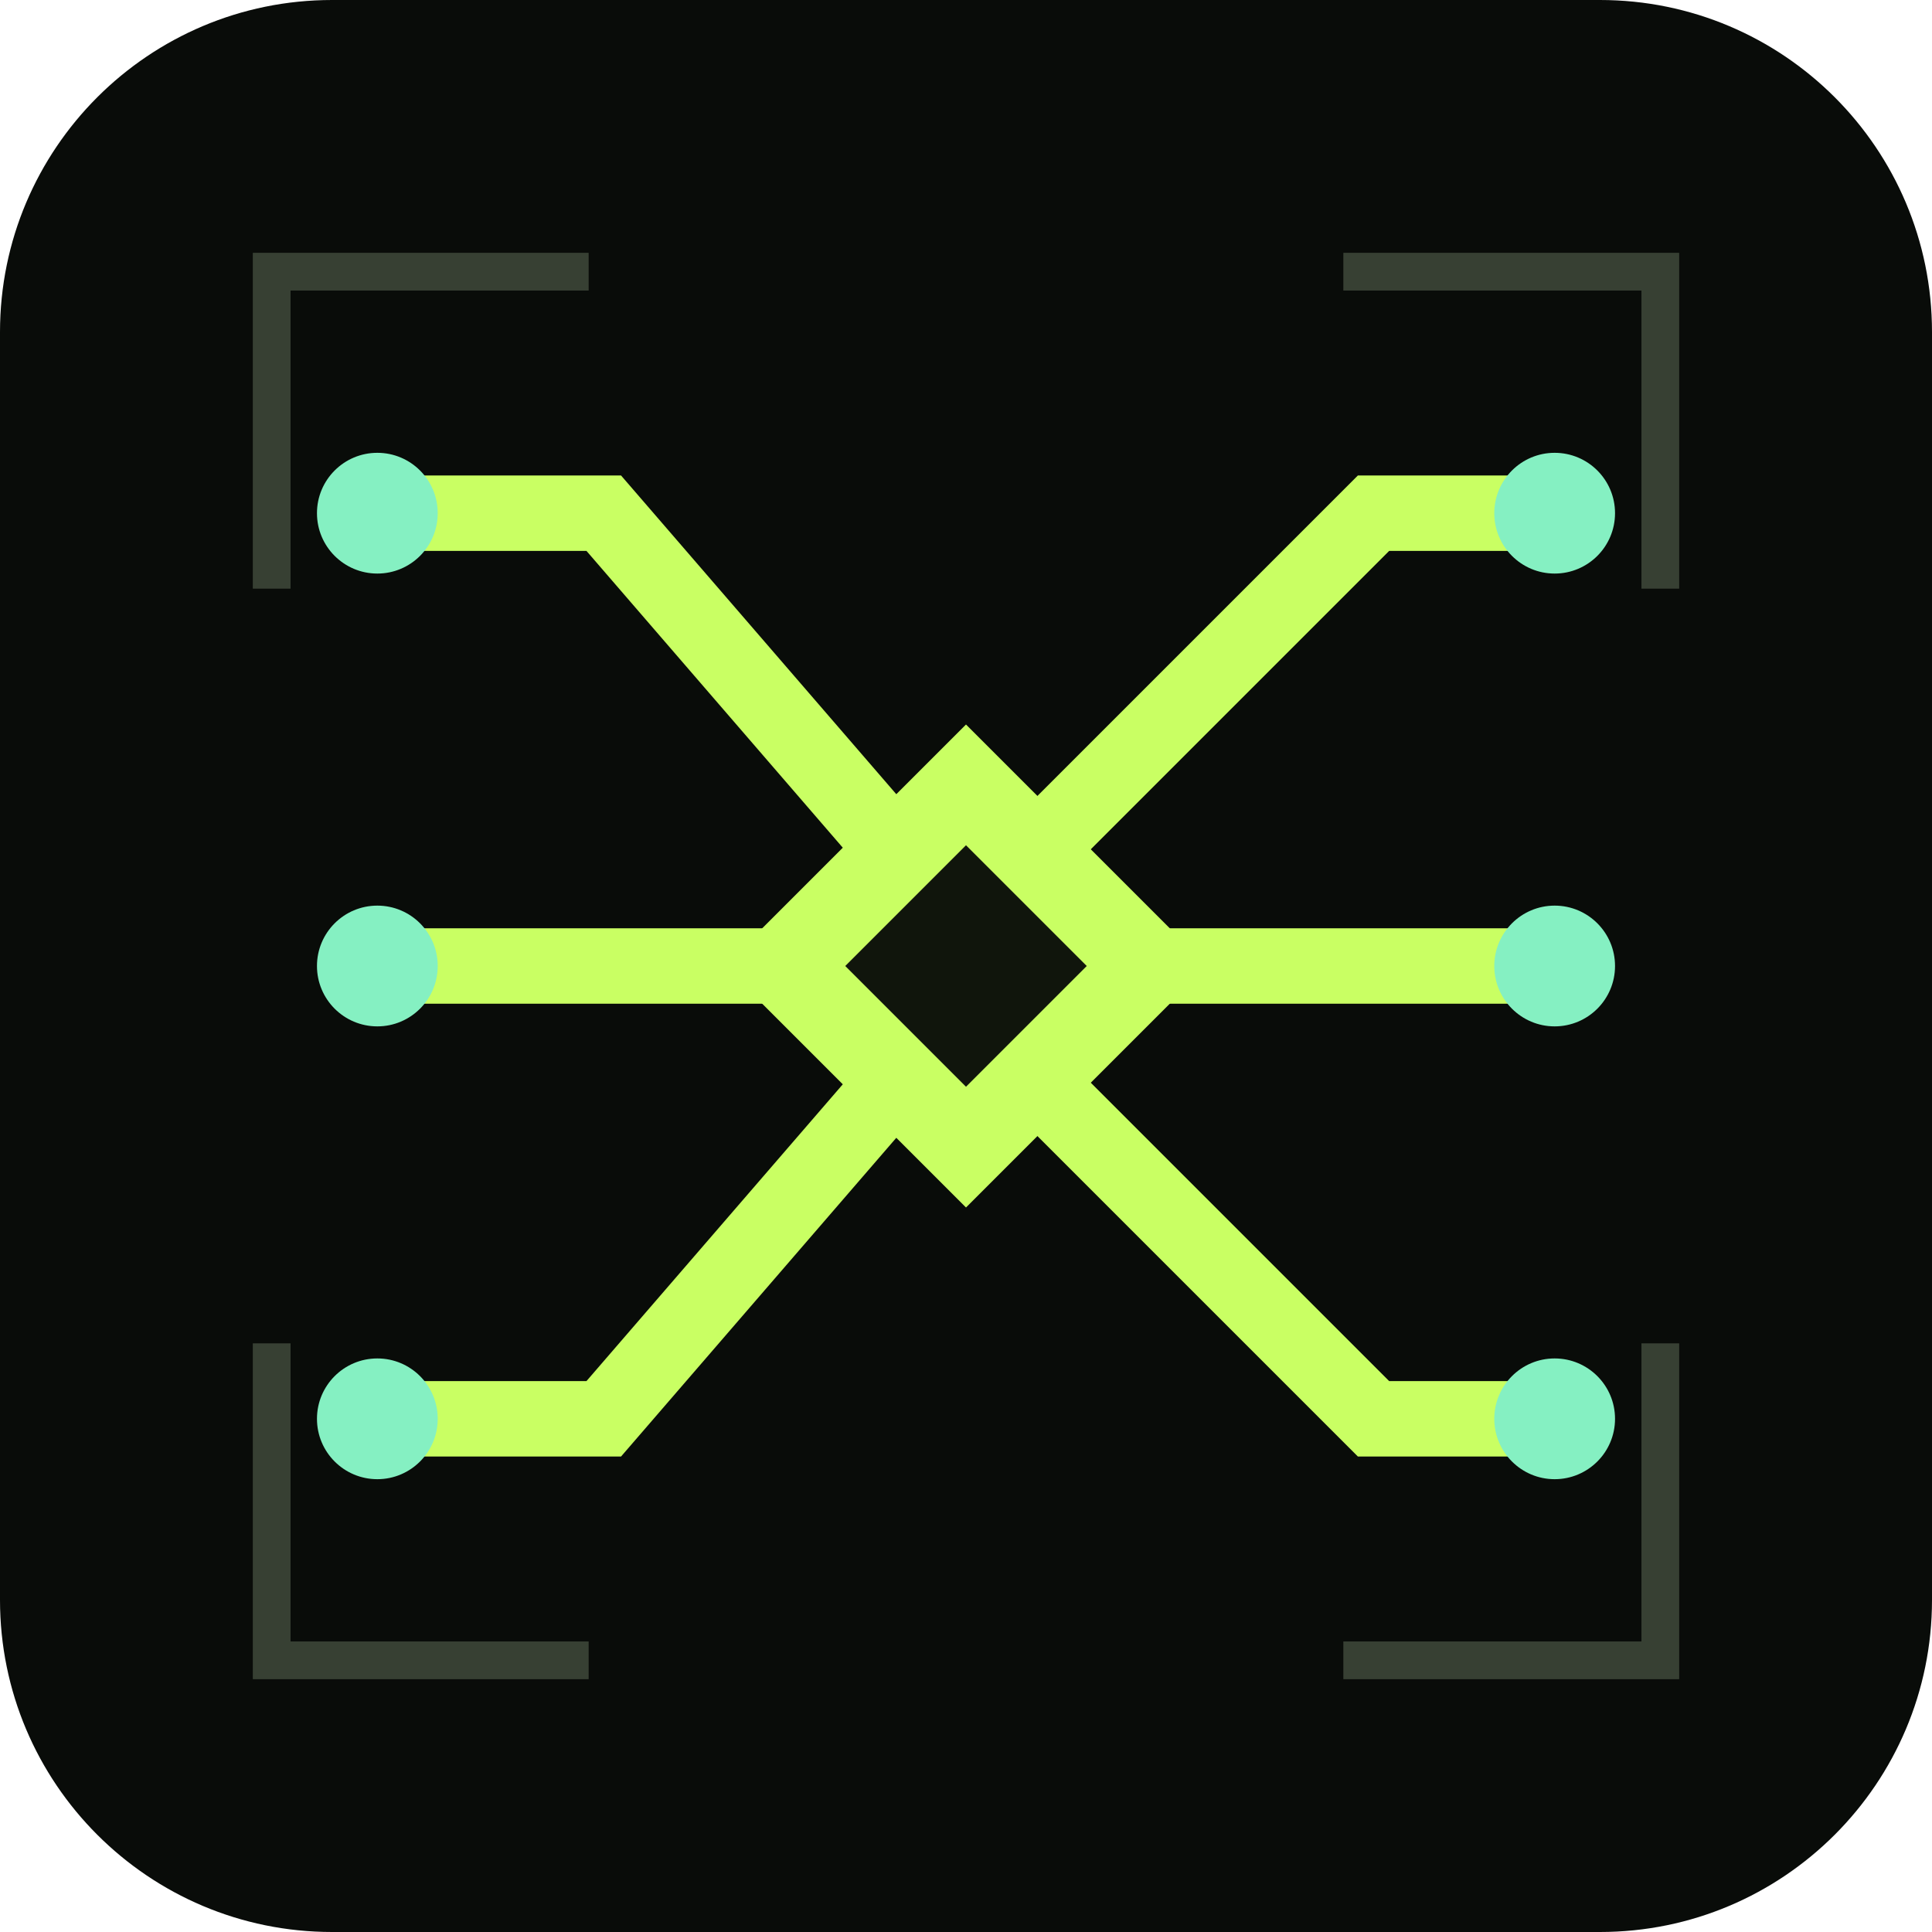
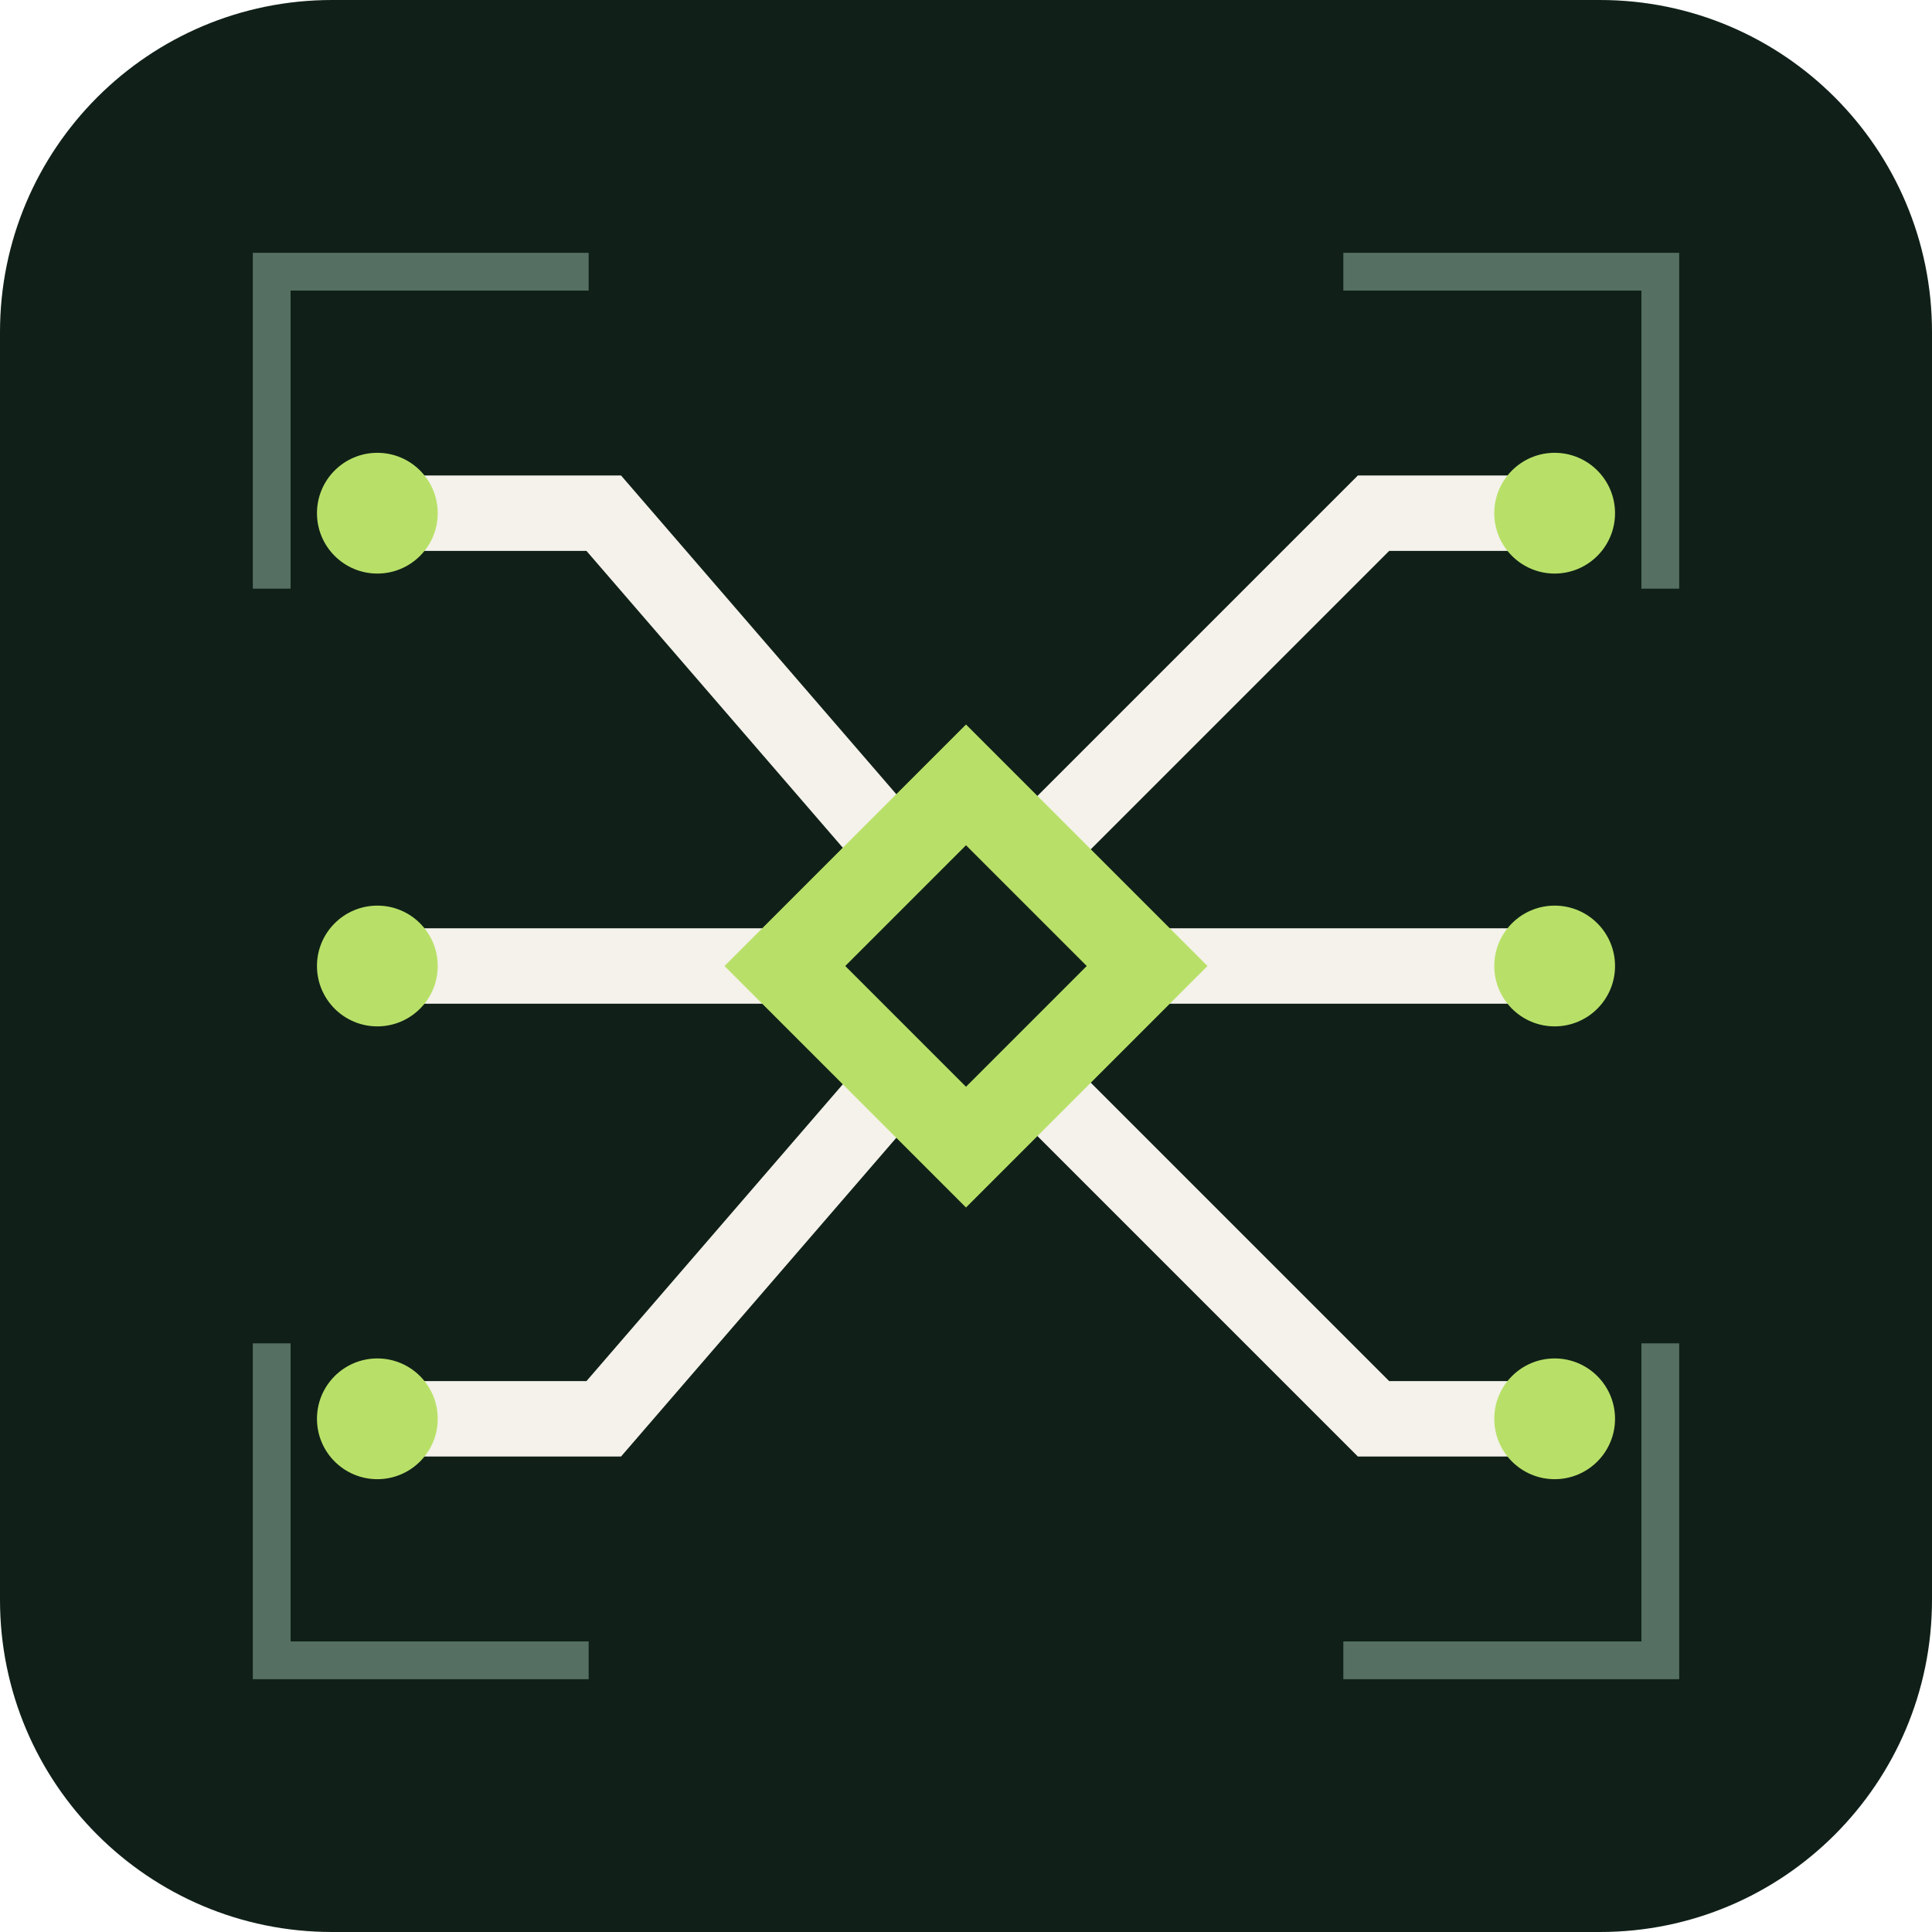
<svg xmlns="http://www.w3.org/2000/svg" viewBox="0 0 128 128" role="img" aria-labelledby="t d">
-   <rect width="128" height="128" rx="22" fill="#090c09" />
-   <g fill="none" stroke="#c9ff63" stroke-width="5" stroke-linecap="square" stroke-linejoin="miter">
+   <rect width="128" height="128" rx="22" fill="#102018" />
+   <g fill="none" stroke="#f4f2ea" stroke-width="5" stroke-linecap="square" stroke-linejoin="miter">
    <path d="M27 34h13l19 22M27 64h23M27 94h13l19-22" />
    <path d="M69 56 91 34h10M73 64h28M69 72l22 22h10" />
  </g>
-   <path d="m64 48 16 16-16 16-16-16z" fill="#c9ff63" />
-   <path d="m64 56 8 8-8 8-8-8z" fill="#10150c" />
-   <g fill="#85f0c2">
+   <path d="m64 48 16 16-16 16-16-16z" fill="#b8e068" />
+   <path d="m64 56 8 8-8 8-8-8z" fill="#102018" />
+   <g fill="#b8e068">
    <circle cx="25" cy="34" r="4" />
    <circle cx="25" cy="64" r="4" />
    <circle cx="25" cy="94" r="4" />
    <circle cx="103" cy="34" r="4" />
    <circle cx="103" cy="64" r="4" />
    <circle cx="103" cy="94" r="4" />
  </g>
-   <path d="M18 39V18h21M89 18h21v21M110 89v21H89M39 110H18V89" fill="none" stroke="#374033" stroke-width="2.5" />
+   <path d="M18 39V18h21M89 18h21v21M110 89v21H89M39 110H18V89" fill="none" stroke="#557062" stroke-width="2.5" />
</svg>
